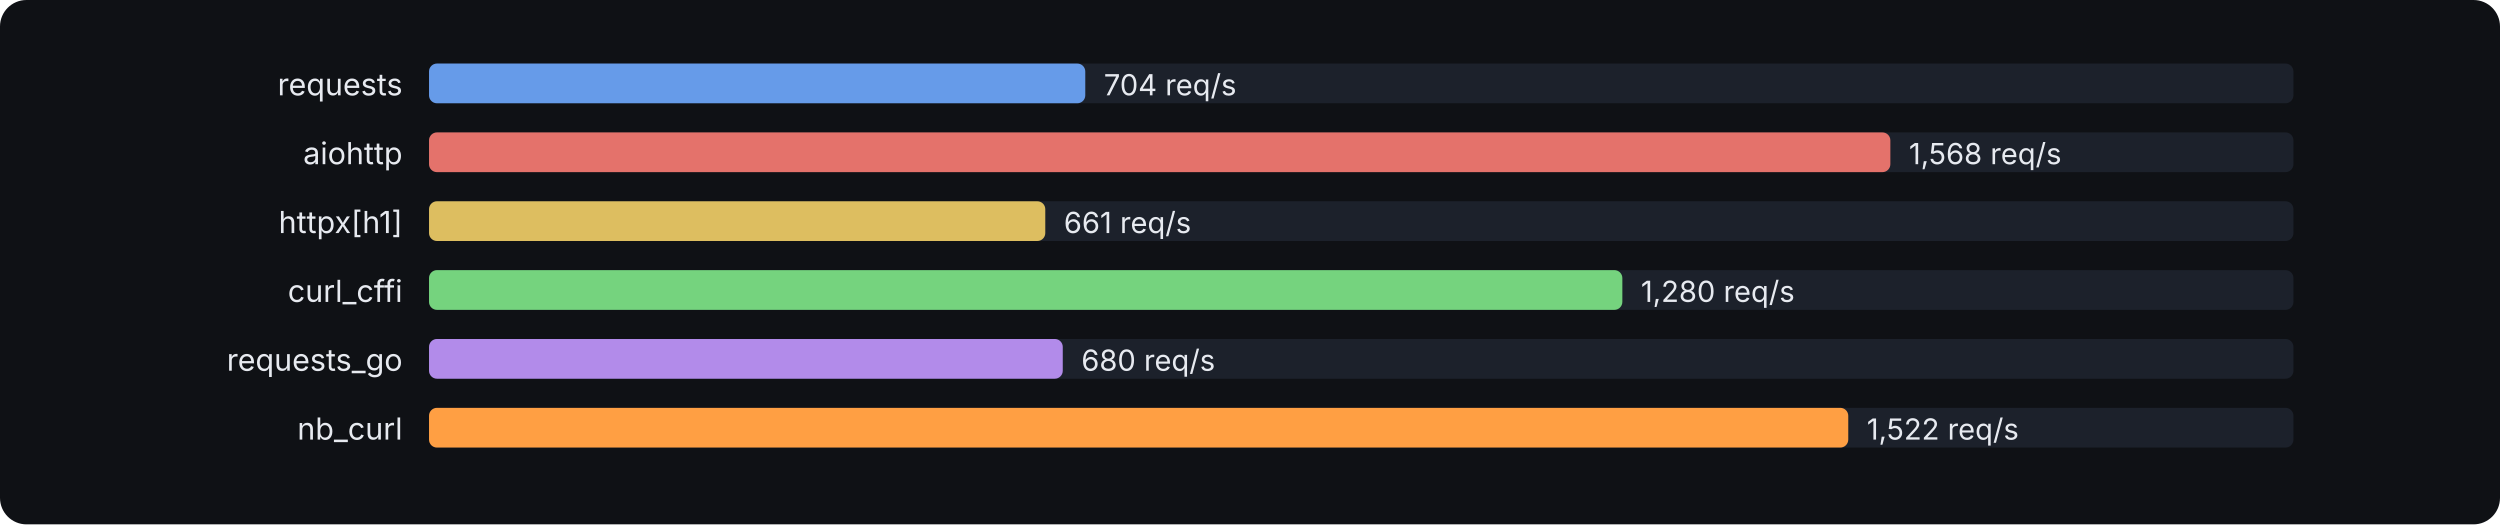
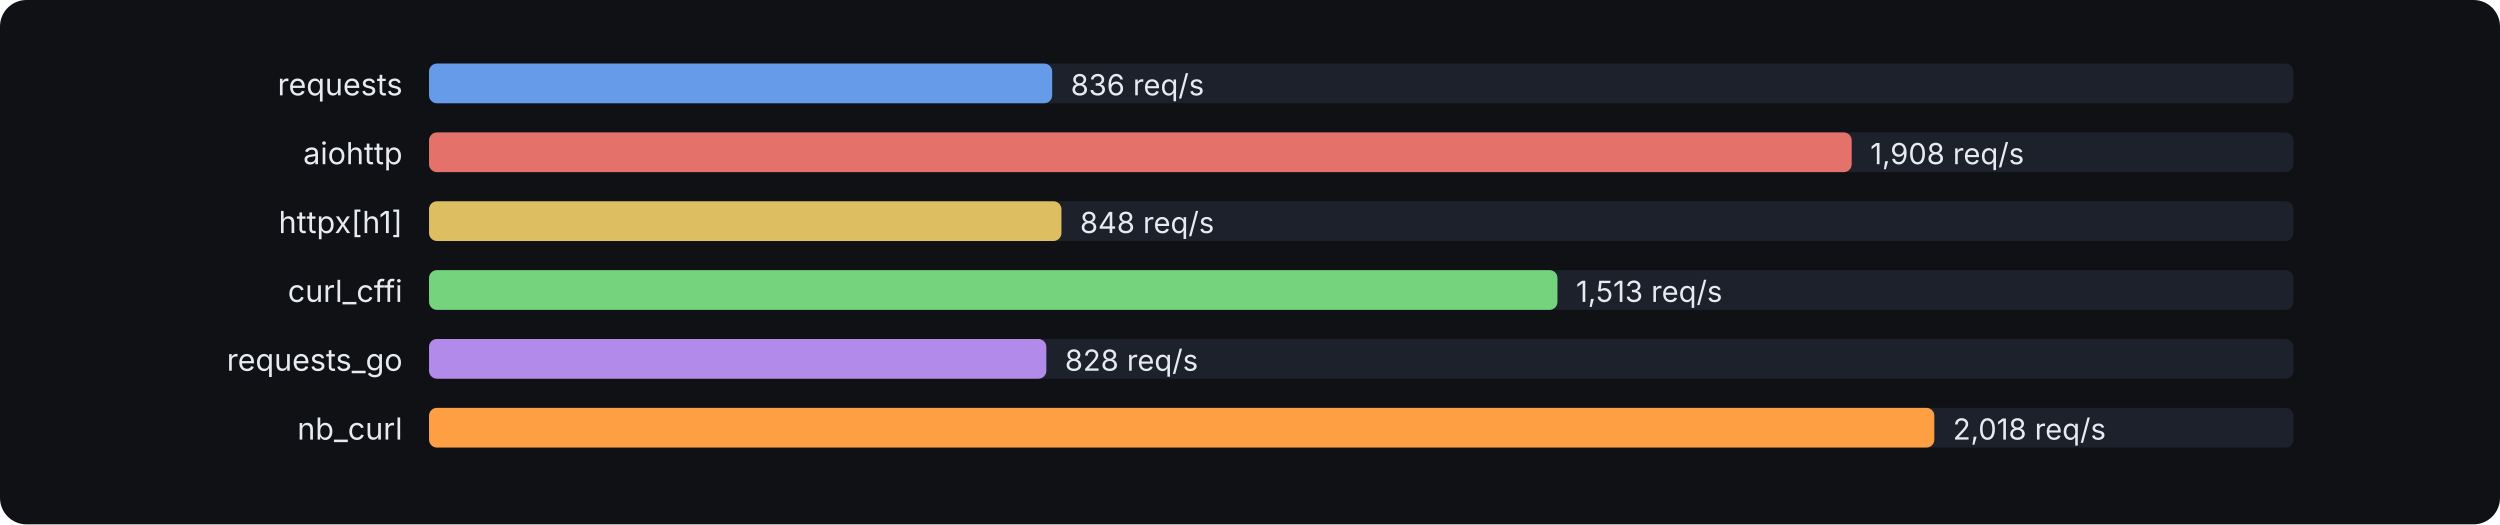
<svg xmlns="http://www.w3.org/2000/svg" viewBox="-12 -12 944 198" width="944" height="198" role="img" font-family="-apple-system, BlinkMacSystemFont, 'Segoe UI', 'PingFang SC', 'Microsoft YaHei', sans-serif">
  <rect x="-12" y="-12" width="944" height="198" fill="#0f1115" rx="10" />
  <text x="140" y="24" fill="#e7eaf0" font-size="11.5" text-anchor="end">requests</text>
  <rect x="150" y="12" width="704" height="15" fill="#1c212b" rx="3" />
-   <rect x="150" y="12" width="247.8" height="15" fill="#6ea8fe" rx="3" opacity="0.9" />
-   <text x="404.8" y="24" fill="#e7eaf0" font-size="11">704 req/s</text>
+   <rect x="150" y="12" width="235.3" height="15" fill="#6ea8fe" rx="3" opacity="0.9" />
+   <text x="392.3" y="24" fill="#e7eaf0" font-size="11">836 req/s</text>
  <text x="140" y="50" fill="#e7eaf0" font-size="11.5" text-anchor="end">aiohttp</text>
  <rect x="150" y="38" width="704" height="15" fill="#1c212b" rx="3" />
-   <rect x="150" y="38" width="551.8" height="15" fill="#f97b72" rx="3" opacity="0.9" />
-   <text x="708.8" y="50" fill="#e7eaf0" font-size="11">1,568 req/s</text>
+   <rect x="150" y="38" width="537.2" height="15" fill="#f97b72" rx="3" opacity="0.9" />
+   <text x="694.2" y="50" fill="#e7eaf0" font-size="11">1,908 req/s</text>
  <text x="140" y="76" fill="#e7eaf0" font-size="11.5" text-anchor="end">httpx[h1]</text>
  <rect x="150" y="64" width="704" height="15" fill="#1c212b" rx="3" />
-   <rect x="150" y="64" width="232.7" height="15" fill="#f2cf66" rx="3" opacity="0.9" />
-   <text x="389.7" y="76" fill="#e7eaf0" font-size="11">661 req/s</text>
+   <rect x="150" y="64" width="238.8" height="15" fill="#f2cf66" rx="3" opacity="0.9" />
+   <text x="395.8" y="76" fill="#e7eaf0" font-size="11">848 req/s</text>
  <text x="140" y="102" fill="#e7eaf0" font-size="11.5" text-anchor="end">curl_cffi</text>
  <rect x="150" y="90" width="704" height="15" fill="#1c212b" rx="3" />
-   <rect x="150" y="90" width="450.6" height="15" fill="#7ee787" rx="3" opacity="0.9" />
-   <text x="607.6" y="102" fill="#e7eaf0" font-size="11">1,280 req/s</text>
+   <rect x="150" y="90" width="426.1" height="15" fill="#7ee787" rx="3" opacity="0.9" />
+   <text x="583.1" y="102" fill="#e7eaf0" font-size="11">1,513 req/s</text>
  <text x="140" y="128" fill="#e7eaf0" font-size="11.5" text-anchor="end">requests_go</text>
  <rect x="150" y="116" width="704" height="15" fill="#1c212b" rx="3" />
-   <rect x="150" y="116" width="239.3" height="15" fill="#c297ff" rx="3" opacity="0.9" />
-   <text x="396.3" y="128" fill="#e7eaf0" font-size="11">680 req/s</text>
+   <rect x="150" y="116" width="233.1" height="15" fill="#c297ff" rx="3" opacity="0.9" />
+   <text x="390.1" y="128" fill="#e7eaf0" font-size="11">828 req/s</text>
  <text x="140" y="154" fill="#e7eaf0" font-size="11.5" text-anchor="end">nb_curl</text>
  <rect x="150" y="142" width="704" height="15" fill="#1c212b" rx="3" />
-   <rect x="150" y="142" width="535.9" height="15" fill="#ff9f43" rx="3" opacity="1" />
-   <text x="692.9" y="154" fill="#e7eaf0" font-size="11">1,522 req/s</text>
+   <rect x="150" y="142" width="568.4" height="15" fill="#ff9f43" rx="3" opacity="1" />
+   <text x="725.4" y="154" fill="#e7eaf0" font-size="11">2,018 req/s</text>
</svg>
